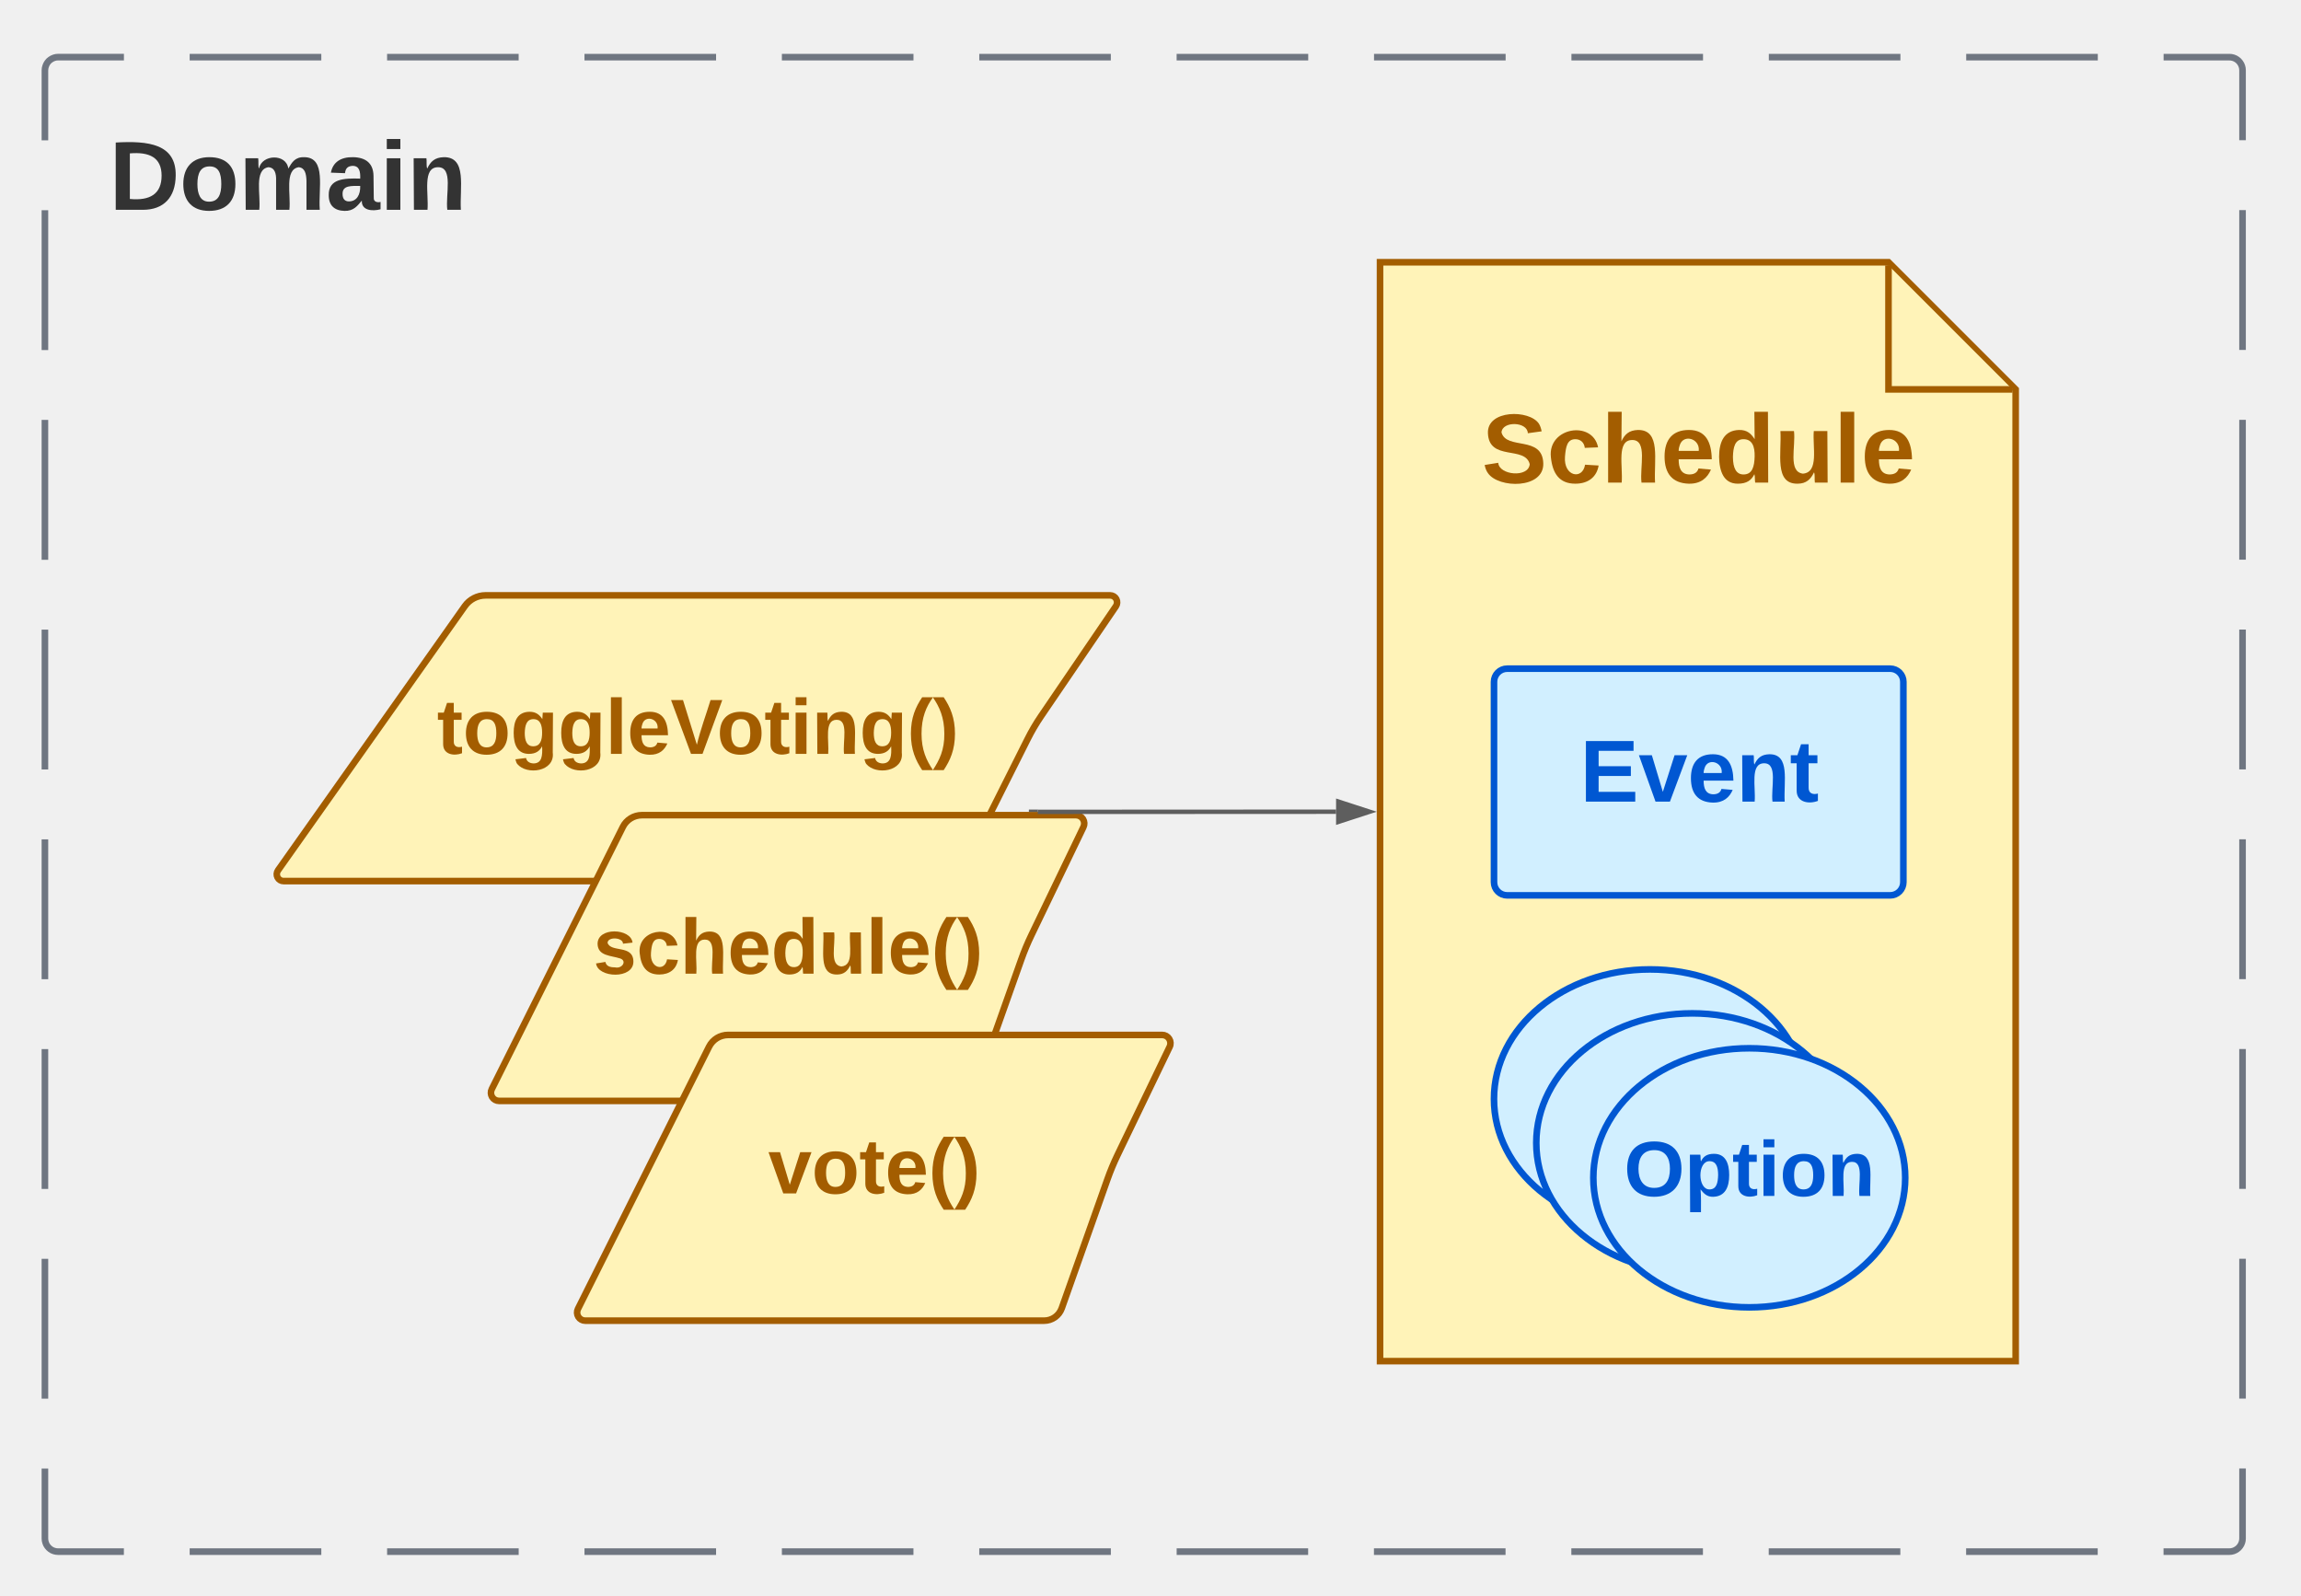
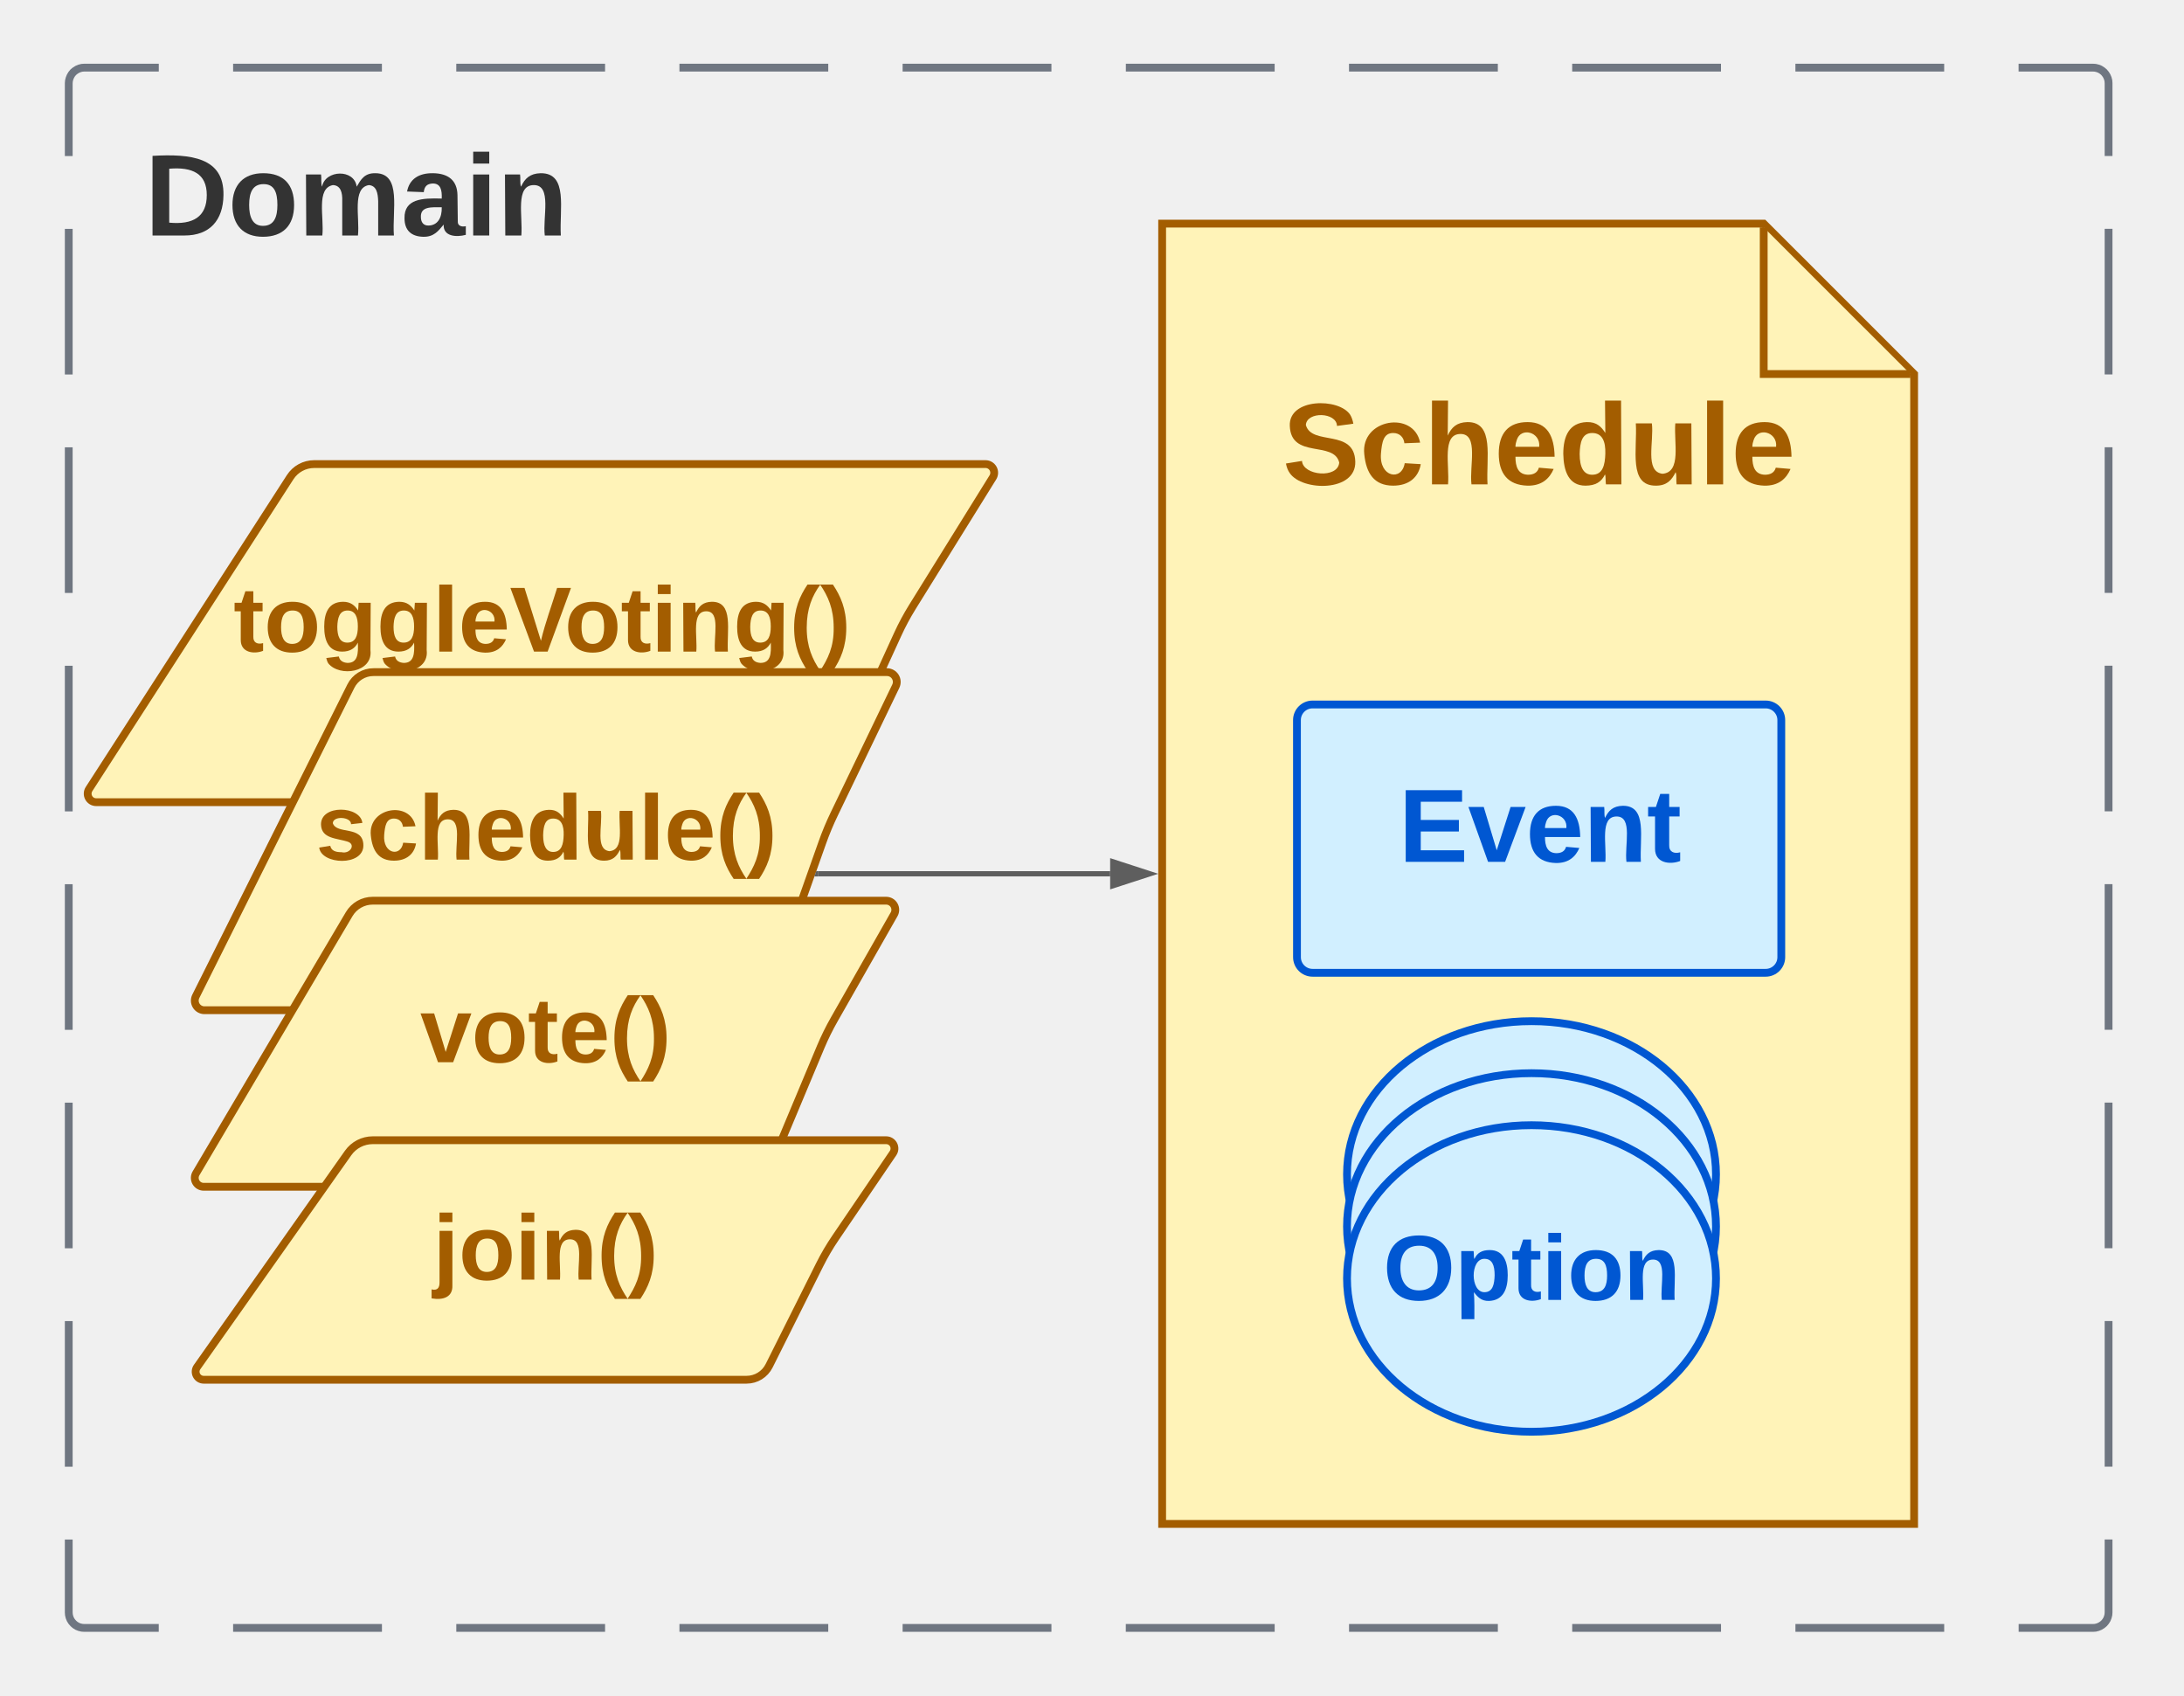
- <svg xmlns="http://www.w3.org/2000/svg" xmlns:ns1="lucid" xmlns:xlink="http://www.w3.org/1999/xlink" width="1047" height="726">
-   <g transform="translate(-415 -1414)" ns1:page-tab-id="w.GNWPnb0jZa">
-     <path d="M435.43 1446a6 6 0 0 1 6-6h988a6 6 0 0 1 6 6v668a6 6 0 0 1-6 6h-988a6 6 0 0 1-6-6z" fill-opacity="0" />
-     <path d="M501.3 1440h59.9m29.93 0H651m29.95 0h59.88m29.94 0h59.88m29.94 0h59.86m29.94 0h59.88m29.94 0h59.88m29.94 0h59.88m29.94 0h59.88m29.93 0h59.88m29.94 0h29.93l.94.07.92.22.86.35.8.5.72.6.6.72.5.8.36.88.22.9.07.95v31.8m0 31.82v63.62m0 31.8v63.63m0 31.8v63.63m0 31.8v63.62m0 31.8v63.63m0 31.8v63.63m0 31.8V2114l-.07.94-.22.9-.36.88-.5.8-.6.72-.72.6-.8.5-.87.37-.93.23-.94.07h-29.94m-29.95 0h-59.88m-29.93 0h-59.88m-29.94 0h-59.88m-29.94 0h-59.88m-29.94 0H950.4m-29.94 0h-59.88m-29.94 0h-59.87m-29.94 0h-59.88m-29.94 0h-59.87m-29.94 0h-59.9m-29.93 0h-29.94l-.94-.07-.92-.22-.87-.35-.8-.5-.7-.6-.62-.72-.5-.8-.35-.88-.22-.9-.07-.95v-31.8m0-31.82v-63.62m0-31.8v-63.63m0-31.8v-63.63m0-31.8v-63.62m0-31.8v-63.63m0-31.8v-63.63m0-31.8V1446l.08-.94.23-.9.36-.88.48-.8.6-.72.73-.6.8-.5.88-.37.9-.23.95-.07h29.94" stroke="#6f7681" stroke-width="3" fill="none" />
-     <path d="M626.5 1689.8a11.6 11.6 0 0 1 9.46-4.9h284.17a3.17 3.17 0 0 1 2.62 4.97l-34.1 50.08a90.06 90.06 0 0 0-6.06 10.33l-29.73 59.27a9.72 9.72 0 0 1-8.7 5.36H544.05a3.1 3.1 0 0 1-2.54-4.9z" stroke="#a35d00" stroke-width="3" fill="#fff3b8" />
-     <use xlink:href="#a" transform="matrix(1,0,0,1,538.0392,1684.912) translate(75.83333 72.11111)" />
-     <path d="M698.4 1790.28a9.7 9.7 0 0 1 8.7-5.37h197.5a3.77 3.77 0 0 1 3.38 5.42l-23.68 49.2a110.97 110.97 0 0 0-4.6 11.05l-20.83 58.7a8.5 8.5 0 0 1-8 5.64h-208.8a3.7 3.7 0 0 1-3.3-5.35z" stroke="#a35d00" stroke-width="3" fill="#fff3b8" />
-     <use xlink:href="#b" transform="matrix(1,0,0,1,636.0784,1784.912) translate(48.85802 72.11111)" />
-     <path d="M737.63 1890.28a9.7 9.7 0 0 1 8.68-5.37h197.5a3.77 3.77 0 0 1 3.4 5.42l-23.7 49.2a110.97 110.97 0 0 0-4.6 11.05l-20.8 58.7a8.5 8.5 0 0 1-8 5.64H681.3a3.7 3.7 0 0 1-3.32-5.35z" stroke="#a35d00" stroke-width="3" fill="#fff3b8" />
-     <use xlink:href="#c" transform="matrix(1,0,0,1,675.2941,1884.912) translate(89.30247 72.11111)" />
-     <path d="M440 1470.9a6 6 0 0 1 6-6h199.2a6 6 0 0 1 6 6v61.35a6 6 0 0 1-6 6H446a6 6 0 0 1-6-6z" stroke="#000" stroke-opacity="0" stroke-width="3" fill="#fff" fill-opacity="0" />
-     <use xlink:href="#d" transform="matrix(1,0,0,1,445,1469.912) translate(19.7037 39.55556)" />
-     <path d="M1042.94 1533.33h231.37l57.86 57.85v442.15h-289.22z" stroke="#a35d00" stroke-width="3" fill="#fff3b8" />
-     <path d="M1274.3 1534.76v56.42h56.43" stroke="#a35d00" stroke-width="3" fill="#fff3b8" />
-     <path d="M1094.8 1724.25a6 6 0 0 1 6-6h174.27a6 6 0 0 1 6 6v91.15a6 6 0 0 1-6 6H1100.8a6 6 0 0 1-6-6z" stroke="#0057d2" stroke-width="3" fill="#d1efff" />
-     <use xlink:href="#e" transform="matrix(1,0,0,1,1099.794,1723.246) translate(34.16667 55.5)" />
-     <path d="M1236.72 1914.04c0 32.55-31.77 58.94-70.96 58.94-39.2 0-70.97-26.4-70.97-58.94 0-32.56 31.76-58.95 70.96-58.95 39.2 0 70.96 26.38 70.96 58.94z" stroke="#0057d2" stroke-width="3" fill="#d1efff" />
-     <path d="M1069.9 1595.9a6 6 0 0 1 6-6h223.3a6 6 0 0 1 6 6v48a6 6 0 0 1-6 6h-223.3a6 6 0 0 1-6-6z" stroke="#000" stroke-opacity="0" stroke-width="2" fill="#fff" fill-opacity="0" />
-     <use xlink:href="#f" transform="matrix(1,0,0,1,1074.902,1594.912) translate(14.41975 38.68056)" />
-     <path d="M1255.96 1934.04c0 32.55-31.77 58.94-70.96 58.94-39.2 0-70.96-26.4-70.96-58.94 0-32.56 31.77-58.95 70.96-58.95 39.2 0 70.96 26.38 70.96 58.94z" stroke="#0057d2" stroke-width="3" fill="#d1efff" />
-     <path d="M1281.92 1949.9c0 32.57-31.77 58.96-70.96 58.96-39.2 0-70.96-26.4-70.96-58.95 0-32.54 31.77-58.94 70.96-58.94 39.2 0 70.96 26.4 70.96 58.95z" stroke="#0057d2" stroke-width="3" fill="#d1efff" />
-     <use xlink:href="#g" transform="matrix(1,0,0,1,1145,1895.965) translate(8.91858 62.19444)" />
-     <path d="M1022.94 1783.34l-135.75.07" stroke="#5e5e5e" stroke-width="2" fill="none" />
-     <path d="M1038.2 1783.34l-14.26 4.64v-9.27z" stroke="#5e5e5e" stroke-width="2" fill="#5e5e5e" />
-     <path d="M887.2 1783.4h-4v-1h4z" stroke="#5e5e5e" stroke-width=".05" fill="#5e5e5e" />
+ <svg xmlns="http://www.w3.org/2000/svg" xmlns:ns1="lucid" xmlns:xlink="http://www.w3.org/1999/xlink" width="840" height="652">
+   <g transform="translate(-409 -1494)" ns1:page-tab-id="w.GNWPnb0jZa">
+     <path d="M435.43 1526a6 6 0 0 1 6-6H1214a6 6 0 0 1 6 6v588a6 6 0 0 1-6 6H441.43a6 6 0 0 1-6-6z" fill-opacity="0" />
+     <path d="M498.66 1520h57.23m28.6 0h57.23m28.6 0h57.24m28.6 0h57.24m28.62 0h57.23m28.6 0h57.24m28.6 0h57.23m28.62 0h57.22m28.62 0h28.6l.94.07.9.22.88.35.8.5.72.6.6.72.5.8.37.88.23.9.07.95v28m0 28v56m0 28v56m0 28v56m0 28v56m0 28v56m0 28v56m0 28v28l-.07.94-.22.9-.35.88-.5.8-.6.72-.72.6-.8.5-.88.37-.9.23-.95.07h-28.6m-28.63 0h-57.22m-28.62 0h-57.23m-28.6 0h-57.24m-28.6 0H842m-28.6 0h-57.24m-28.6 0h-57.24m-28.6 0H584.5m-28.6 0h-57.24m-28.6 0h-28.63l-.94-.07-.92-.22-.87-.35-.8-.5-.7-.6-.62-.72-.5-.8-.35-.88-.22-.9-.07-.95v-28m0-28v-56m0-28v-56m0-28v-56m0-28v-56m0-28v-56m0-28v-56m0-28v-28l.08-.94.23-.9.36-.88.48-.8.6-.72.73-.6.8-.5.88-.37.9-.23.95-.07h28.62" stroke="#6f7681" stroke-width="3" fill="none" />
+     <path d="M520.6 1677.5a11 11 0 0 1 9.25-5.04h258.2a3.34 3.34 0 0 1 2.83 5.1l-30.94 49.8a94.47 94.47 0 0 0-5.66 10.55l-27.02 59.1a9.34 9.34 0 0 1-8.5 5.46H446a3.27 3.27 0 0 1-2.75-5.05z" stroke="#a35d00" stroke-width="3" fill="#fff3b8" />
+     <use xlink:href="#a" transform="matrix(1,0,0,1,440,1672.456) translate(58.83333 72.11111)" />
+     <path d="M543.96 1757.82a9.7 9.7 0 0 1 8.7-5.36h197.48a3.77 3.77 0 0 1 3.4 5.4l-23.7 49.2a110.97 110.97 0 0 0-4.6 11.05l-20.8 58.7a8.5 8.5 0 0 1-8.02 5.66h-208.8a3.7 3.7 0 0 1-3.3-5.37z" stroke="#a35d00" stroke-width="3" fill="#fff3b8" />
+     <use xlink:href="#b" transform="matrix(1,0,0,1,481.6327,1752.456) translate(48.85802 72.11111)" />
+     <path d="M543.3 1845.52a10.52 10.52 0 0 1 9.06-5.17h197.5a3.5 3.5 0 0 1 3.03 5.22l-22.97 40.34a99.4 99.4 0 0 0-5.3 10.75l-20.18 48.17a9.02 9.02 0 0 1-8.32 5.53h-208.8a3.42 3.42 0 0 1-2.93-5.16z" stroke="#a35d00" stroke-width="3" fill="#fff3b8" />
+     <use xlink:href="#c" transform="matrix(1,0,0,1,481.3439,1840.351) translate(89.30247 62.11111)" />
+     <path d="M542.9 1937.36a11.58 11.58 0 0 1 9.46-4.9h197.5a3.18 3.18 0 0 1 2.62 4.96L730.33 1970a90.14 90.14 0 0 0-6.06 10.33l-19.45 38.87a9.7 9.7 0 0 1-8.7 5.36H487.36a3.1 3.1 0 0 1-2.54-4.9z" stroke="#a35d00" stroke-width="3" fill="#fff3b8" />
+     <use xlink:href="#d" transform="matrix(1,0,0,1,481.3439,1932.456) translate(94.24074 53.61111)" />
+     <path d="M440 1546a6 6 0 0 1 6-6h199.2a6 6 0 0 1 6 6v61.33a6 6 0 0 1-6 6H446a6 6 0 0 1-6-6z" stroke="#000" stroke-opacity="0" stroke-width="3" fill="#fff" fill-opacity="0" />
+     <use xlink:href="#e" transform="matrix(1,0,0,1,445,1545) translate(19.7037 39.55556)" />
+     <path d="M855.98 1580h231.37l57.85 57.84V2080H855.98z" stroke="#a35d00" stroke-width="3" fill="#fff3b8" />
+     <path d="M1087.35 1581.43v56.4h56.42" stroke="#a35d00" stroke-width="3" fill="#fff3b8" />
+     <path d="M907.83 1770.9a6 6 0 0 1 6-6h174.28a6 6 0 0 1 6 6v91.17a6 6 0 0 1-6 6H913.84a6 6 0 0 1-6-6z" stroke="#0057d2" stroke-width="3" fill="#d1efff" />
+     <use xlink:href="#f" transform="matrix(1,0,0,1,912.8328,1769.912) translate(34.16667 55.5)" />
+     <path d="M1069 1945.6c0 32.57-31.77 58.96-70.96 58.96-39.2 0-70.96-26.4-70.96-58.95 0-32.54 31.77-58.93 70.96-58.93 39.2 0 70.96 26.4 70.96 58.94z" stroke="#0057d2" stroke-width="3" fill="#d1efff" />
+     <path d="M882.94 1642.58a6 6 0 0 1 6-6h223.3a6 6 0 0 1 6 6v48a6 6 0 0 1-6 6h-223.3a6 6 0 0 1-6-6z" stroke="#000" stroke-opacity="0" stroke-width="2" fill="#fff" fill-opacity="0" />
+     <use xlink:href="#g" transform="matrix(1,0,0,1,887.9412,1641.579) translate(14.41975 38.68056)" />
+     <path d="M1069 1965.6c0 32.57-31.77 58.96-70.96 58.96-39.2 0-70.96-26.4-70.96-58.95 0-32.54 31.77-58.93 70.96-58.93 39.2 0 70.96 26.4 70.96 58.94z" stroke="#0057d2" stroke-width="3" fill="#d1efff" />
+     <path d="M1069 1985.6c0 32.57-31.77 58.96-70.96 58.96-39.2 0-70.96-26.4-70.96-58.95 0-32.54 31.77-58.93 70.96-58.93 39.2 0 70.96 26.4 70.96 58.94z" stroke="#0057d2" stroke-width="3" fill="#d1efff" />
+     <use xlink:href="#h" transform="matrix(1,0,0,1,932.0775,1931.667) translate(8.91858 62.19444)" />
+     <path d="M835.98 1830H723.62" stroke="#5e5e5e" stroke-width="2" fill="none" />
+     <path d="M851.24 1830l-14.26 4.63v-9.27z" stroke="#5e5e5e" stroke-width="2" fill="#5e5e5e" />
+     <path d="M723.64 1831h-1.38l.7-2h.68z" stroke="#5e5e5e" stroke-width=".05" fill="#5e5e5e" />
    <defs>
-       <path fill="#a35d00" d="M115-3C79 11 28 4 28-45v-112H4v-33h27l15-45h31v45h36v33H77v99c-1 23 16 31 38 25v30" id="h" />
-       <path fill="#a35d00" d="M110-194c64 0 96 36 96 99 0 64-35 99-97 99-61 0-95-36-95-99 0-62 34-99 96-99zm-1 164c35 0 45-28 45-65 0-40-10-65-43-65-34 0-45 26-45 65 0 36 10 65 43 65" id="i" />
-       <path fill="#a35d00" d="M195-6C206 82 75 100 31 46c-4-6-6-13-8-21l49-6c3 16 16 24 34 25 40 0 42-37 40-79-11 22-30 35-61 35-53 0-70-43-70-97 0-56 18-96 73-97 30 0 46 14 59 34l2-30h47zm-90-29c32 0 41-27 41-63 0-35-9-62-40-62-32 0-39 29-40 63 0 36 9 62 39 62" id="j" />
-       <path fill="#a35d00" d="M25 0v-261h50V0H25" id="k" />
-       <path fill="#a35d00" d="M185-48c-13 30-37 53-82 52C43 2 14-33 14-96s30-98 90-98c62 0 83 45 84 108H66c0 31 8 55 39 56 18 0 30-7 34-22zm-45-69c5-46-57-63-70-21-2 6-4 13-4 21h74" id="l" />
-       <path fill="#a35d00" d="M147 0H94L2-248h55l64 206c17-72 42-137 63-206h54" id="m" />
-       <path fill="#a35d00" d="M25-224v-37h50v37H25zM25 0v-190h50V0H25" id="n" />
-       <path fill="#a35d00" d="M135-194c87-1 58 113 63 194h-50c-7-57 23-157-34-157-59 0-34 97-39 157H25l-1-190h47c2 12-1 28 3 38 12-26 28-41 61-42" id="o" />
-       <path fill="#a35d00" d="M67-93c0 74 22 123 53 168H70C40 30 18-18 18-93s22-123 52-168h50c-32 44-53 94-53 168" id="p" />
-       <path fill="#a35d00" d="M102-93c0 74-22 123-52 168H0C30 29 54-18 53-93c0-74-22-123-53-168h50c30 45 52 94 52 168" id="q" />
+       <path fill="#a35d00" d="M115-3C79 11 28 4 28-45v-112H4v-33h27l15-45h31v45h36v33H77v99c-1 23 16 31 38 25v30" id="i" />
+       <path fill="#a35d00" d="M110-194c64 0 96 36 96 99 0 64-35 99-97 99-61 0-95-36-95-99 0-62 34-99 96-99zm-1 164c35 0 45-28 45-65 0-40-10-65-43-65-34 0-45 26-45 65 0 36 10 65 43 65" id="j" />
+       <path fill="#a35d00" d="M195-6C206 82 75 100 31 46c-4-6-6-13-8-21l49-6c3 16 16 24 34 25 40 0 42-37 40-79-11 22-30 35-61 35-53 0-70-43-70-97 0-56 18-96 73-97 30 0 46 14 59 34l2-30h47zm-90-29c32 0 41-27 41-63 0-35-9-62-40-62-32 0-39 29-40 63 0 36 9 62 39 62" id="k" />
+       <path fill="#a35d00" d="M25 0v-261h50V0H25" id="l" />
+       <path fill="#a35d00" d="M185-48c-13 30-37 53-82 52C43 2 14-33 14-96s30-98 90-98c62 0 83 45 84 108H66c0 31 8 55 39 56 18 0 30-7 34-22zm-45-69c5-46-57-63-70-21-2 6-4 13-4 21h74" id="m" />
+       <path fill="#a35d00" d="M147 0H94L2-248h55l64 206c17-72 42-137 63-206h54" id="n" />
+       <path fill="#a35d00" d="M25-224v-37h50v37H25zM25 0v-190h50V0H25" id="o" />
+       <path fill="#a35d00" d="M135-194c87-1 58 113 63 194h-50c-7-57 23-157-34-157-59 0-34 97-39 157H25l-1-190h47c2 12-1 28 3 38 12-26 28-41 61-42" id="p" />
+       <path fill="#a35d00" d="M67-93c0 74 22 123 53 168H70C40 30 18-18 18-93s22-123 52-168h50c-32 44-53 94-53 168" id="q" />
+       <path fill="#a35d00" d="M102-93c0 74-22 123-52 168H0C30 29 54-18 53-93c0-74-22-123-53-168h50c30 45 52 94 52 168" id="r" />
      <g id="a">
-         <use transform="matrix(0.09876543,0,0,0.09876543,0,0)" xlink:href="#h" />
-         <use transform="matrix(0.09876543,0,0,0.09876543,11.75309,0)" xlink:href="#i" />
-         <use transform="matrix(0.09876543,0,0,0.09876543,33.38272,0)" xlink:href="#j" />
-         <use transform="matrix(0.09876543,0,0,0.09876543,55.01235,0)" xlink:href="#j" />
-         <use transform="matrix(0.09876543,0,0,0.09876543,76.64198,0)" xlink:href="#k" />
-         <use transform="matrix(0.09876543,0,0,0.09876543,86.51852,0)" xlink:href="#l" />
-         <use transform="matrix(0.09876543,0,0,0.09876543,106.2716,0)" xlink:href="#m" />
-         <use transform="matrix(0.09876543,0,0,0.09876543,127.3086,0)" xlink:href="#i" />
-         <use transform="matrix(0.09876543,0,0,0.09876543,148.9383,0)" xlink:href="#h" />
-         <use transform="matrix(0.09876543,0,0,0.09876543,160.6914,0)" xlink:href="#n" />
-         <use transform="matrix(0.09876543,0,0,0.09876543,170.5679,0)" xlink:href="#o" />
-         <use transform="matrix(0.09876543,0,0,0.09876543,192.1975,0)" xlink:href="#j" />
-         <use transform="matrix(0.09876543,0,0,0.09876543,213.8272,0)" xlink:href="#p" />
-         <use transform="matrix(0.09876543,0,0,0.09876543,225.5802,0)" xlink:href="#q" />
+         <use transform="matrix(0.09876543,0,0,0.09876543,0,0)" xlink:href="#i" />
+         <use transform="matrix(0.09876543,0,0,0.09876543,11.75309,0)" xlink:href="#j" />
+         <use transform="matrix(0.09876543,0,0,0.09876543,33.38272,0)" xlink:href="#k" />
+         <use transform="matrix(0.09876543,0,0,0.09876543,55.01235,0)" xlink:href="#k" />
+         <use transform="matrix(0.09876543,0,0,0.09876543,76.64198,0)" xlink:href="#l" />
+         <use transform="matrix(0.09876543,0,0,0.09876543,86.51852,0)" xlink:href="#m" />
+         <use transform="matrix(0.09876543,0,0,0.09876543,106.2716,0)" xlink:href="#n" />
+         <use transform="matrix(0.09876543,0,0,0.09876543,127.3086,0)" xlink:href="#j" />
+         <use transform="matrix(0.09876543,0,0,0.09876543,148.9383,0)" xlink:href="#i" />
+         <use transform="matrix(0.09876543,0,0,0.09876543,160.6914,0)" xlink:href="#o" />
+         <use transform="matrix(0.09876543,0,0,0.09876543,170.5679,0)" xlink:href="#p" />
+         <use transform="matrix(0.09876543,0,0,0.09876543,192.1975,0)" xlink:href="#k" />
+         <use transform="matrix(0.09876543,0,0,0.09876543,213.8272,0)" xlink:href="#q" />
+         <use transform="matrix(0.09876543,0,0,0.09876543,225.5802,0)" xlink:href="#r" />
      </g>
-       <path fill="#a35d00" d="M137-138c1-29-70-34-71-4 15 46 118 7 119 86 1 83-164 76-172 9l43-7c4 19 20 25 44 25 33 8 57-30 24-41C81-84 22-81 20-136c-2-80 154-74 161-7" id="r" />
-       <path fill="#a35d00" d="M190-63c-7 42-38 67-86 67-59 0-84-38-90-98-12-110 154-137 174-36l-49 2c-2-19-15-32-35-32-30 0-35 28-38 64-6 74 65 87 74 30" id="s" />
-       <path fill="#a35d00" d="M114-157C55-157 80-60 75 0H25v-261h50l-1 109c12-26 28-41 61-42 86-1 58 113 63 194h-50c-7-57 23-157-34-157" id="t" />
-       <path fill="#a35d00" d="M88-194c31-1 46 15 58 34l-1-101h50l1 261h-48c-2-10 0-23-3-31C134-8 116 4 84 4 32 4 16-41 15-95c0-56 19-97 73-99zm17 164c33 0 40-30 41-66 1-37-9-64-41-64s-38 30-39 65c0 43 13 65 39 65" id="u" />
-       <path fill="#a35d00" d="M85 4C-2 5 27-109 22-190h50c7 57-23 150 33 157 60-5 35-97 40-157h50l1 190h-47c-2-12 1-28-3-38-12 25-28 42-61 42" id="v" />
+       <path fill="#a35d00" d="M137-138c1-29-70-34-71-4 15 46 118 7 119 86 1 83-164 76-172 9l43-7c4 19 20 25 44 25 33 8 57-30 24-41C81-84 22-81 20-136c-2-80 154-74 161-7" id="s" />
+       <path fill="#a35d00" d="M190-63c-7 42-38 67-86 67-59 0-84-38-90-98-12-110 154-137 174-36l-49 2c-2-19-15-32-35-32-30 0-35 28-38 64-6 74 65 87 74 30" id="t" />
+       <path fill="#a35d00" d="M114-157C55-157 80-60 75 0H25v-261h50l-1 109c12-26 28-41 61-42 86-1 58 113 63 194h-50c-7-57 23-157-34-157" id="u" />
+       <path fill="#a35d00" d="M88-194c31-1 46 15 58 34l-1-101h50l1 261h-48c-2-10 0-23-3-31C134-8 116 4 84 4 32 4 16-41 15-95c0-56 19-97 73-99zm17 164c33 0 40-30 41-66 1-37-9-64-41-64s-38 30-39 65c0 43 13 65 39 65" id="v" />
+       <path fill="#a35d00" d="M85 4C-2 5 27-109 22-190h50c7 57-23 150 33 157 60-5 35-97 40-157h50l1 190h-47c-2-12 1-28-3-38-12 25-28 42-61 42" id="w" />
      <g id="b">
-         <use transform="matrix(0.09876543,0,0,0.09876543,0,0)" xlink:href="#r" />
-         <use transform="matrix(0.09876543,0,0,0.09876543,19.75309,0)" xlink:href="#s" />
-         <use transform="matrix(0.09876543,0,0,0.09876543,39.50617,0)" xlink:href="#t" />
-         <use transform="matrix(0.09876543,0,0,0.09876543,61.1358,0)" xlink:href="#l" />
-         <use transform="matrix(0.09876543,0,0,0.09876543,80.88889,0)" xlink:href="#u" />
-         <use transform="matrix(0.09876543,0,0,0.09876543,102.5185,0)" xlink:href="#v" />
-         <use transform="matrix(0.09876543,0,0,0.09876543,124.1481,0)" xlink:href="#k" />
-         <use transform="matrix(0.09876543,0,0,0.09876543,134.0247,0)" xlink:href="#l" />
-         <use transform="matrix(0.09876543,0,0,0.09876543,153.7778,0)" xlink:href="#p" />
-         <use transform="matrix(0.09876543,0,0,0.09876543,165.5309,0)" xlink:href="#q" />
+         <use transform="matrix(0.09876543,0,0,0.09876543,0,0)" xlink:href="#s" />
+         <use transform="matrix(0.09876543,0,0,0.09876543,19.75309,0)" xlink:href="#t" />
+         <use transform="matrix(0.09876543,0,0,0.09876543,39.50617,0)" xlink:href="#u" />
+         <use transform="matrix(0.09876543,0,0,0.09876543,61.1358,0)" xlink:href="#m" />
+         <use transform="matrix(0.09876543,0,0,0.09876543,80.88889,0)" xlink:href="#v" />
+         <use transform="matrix(0.09876543,0,0,0.09876543,102.5185,0)" xlink:href="#w" />
+         <use transform="matrix(0.09876543,0,0,0.09876543,124.1481,0)" xlink:href="#l" />
+         <use transform="matrix(0.09876543,0,0,0.09876543,134.0247,0)" xlink:href="#m" />
+         <use transform="matrix(0.09876543,0,0,0.09876543,153.7778,0)" xlink:href="#q" />
+         <use transform="matrix(0.09876543,0,0,0.09876543,165.5309,0)" xlink:href="#r" />
      </g>
-       <path fill="#a35d00" d="M128 0H69L1-190h53L99-40l48-150h52" id="w" />
+       <path fill="#a35d00" d="M128 0H69L1-190h53L99-40l48-150h52" id="x" />
      <g id="c">
-         <use transform="matrix(0.09876543,0,0,0.09876543,0,0)" xlink:href="#w" />
-         <use transform="matrix(0.09876543,0,0,0.09876543,19.75309,0)" xlink:href="#i" />
-         <use transform="matrix(0.09876543,0,0,0.09876543,41.38272,0)" xlink:href="#h" />
-         <use transform="matrix(0.09876543,0,0,0.09876543,53.1358,0)" xlink:href="#l" />
-         <use transform="matrix(0.09876543,0,0,0.09876543,72.88889,0)" xlink:href="#p" />
-         <use transform="matrix(0.09876543,0,0,0.09876543,84.64198,0)" xlink:href="#q" />
+         <use transform="matrix(0.09876543,0,0,0.09876543,0,0)" xlink:href="#x" />
+         <use transform="matrix(0.09876543,0,0,0.09876543,19.75309,0)" xlink:href="#j" />
+         <use transform="matrix(0.09876543,0,0,0.09876543,41.38272,0)" xlink:href="#i" />
+         <use transform="matrix(0.09876543,0,0,0.09876543,53.1358,0)" xlink:href="#m" />
+         <use transform="matrix(0.09876543,0,0,0.09876543,72.88889,0)" xlink:href="#q" />
+         <use transform="matrix(0.09876543,0,0,0.09876543,84.64198,0)" xlink:href="#r" />
      </g>
-       <path fill="#333" d="M24-248c120-7 223 5 221 122C244-46 201 0 124 0H24v-248zM76-40c74 7 117-18 117-86 0-67-45-88-117-82v168" id="x" />
-       <path fill="#333" d="M110-194c64 0 96 36 96 99 0 64-35 99-97 99-61 0-95-36-95-99 0-62 34-99 96-99zm-1 164c35 0 45-28 45-65 0-40-10-65-43-65-34 0-45 26-45 65 0 36 10 65 43 65" id="y" />
-       <path fill="#333" d="M220-157c-53 9-28 100-34 157h-49v-107c1-27-5-49-29-50C55-147 81-57 75 0H25l-1-190h47c2 12-1 28 3 38 10-53 101-56 108 0 13-22 24-43 59-42 82 1 51 116 57 194h-49v-107c-1-25-5-48-29-50" id="z" />
-       <path fill="#333" d="M133-34C117-15 103 5 69 4 32 3 11-16 11-54c-1-60 55-63 116-61 1-26-3-47-28-47-18 1-26 9-28 27l-52-2c7-38 36-58 82-57s74 22 75 68l1 82c-1 14 12 18 25 15v27c-30 8-71 5-69-32zm-48 3c29 0 43-24 42-57-32 0-66-3-65 30 0 17 8 27 23 27" id="A" />
-       <path fill="#333" d="M25-224v-37h50v37H25zM25 0v-190h50V0H25" id="B" />
-       <path fill="#333" d="M135-194c87-1 58 113 63 194h-50c-7-57 23-157-34-157-59 0-34 97-39 157H25l-1-190h47c2 12-1 28 3 38 12-26 28-41 61-42" id="C" />
+       <path fill="#a35d00" d="M25-224v-37h50v37H25zM75 22c2 45-34 59-81 51V38c22 5 31-5 31-27v-201h50V22" id="y" />
      <g id="d">
-         <use transform="matrix(0.1234568,0,0,0.1234568,0,0)" xlink:href="#x" />
-         <use transform="matrix(0.1234568,0,0,0.1234568,31.97531,0)" xlink:href="#y" />
-         <use transform="matrix(0.1234568,0,0,0.1234568,59.01235,0)" xlink:href="#z" />
-         <use transform="matrix(0.1234568,0,0,0.1234568,98.51852,0)" xlink:href="#A" />
-         <use transform="matrix(0.1234568,0,0,0.1234568,123.2099,0)" xlink:href="#B" />
-         <use transform="matrix(0.1234568,0,0,0.1234568,135.5556,0)" xlink:href="#C" />
+         <use transform="matrix(0.09876543,0,0,0.09876543,0,0)" xlink:href="#y" />
+         <use transform="matrix(0.09876543,0,0,0.09876543,9.876543,0)" xlink:href="#j" />
+         <use transform="matrix(0.09876543,0,0,0.09876543,31.50617,0)" xlink:href="#o" />
+         <use transform="matrix(0.09876543,0,0,0.09876543,41.38272,0)" xlink:href="#p" />
+         <use transform="matrix(0.09876543,0,0,0.09876543,63.01235,0)" xlink:href="#q" />
+         <use transform="matrix(0.09876543,0,0,0.09876543,74.76543,0)" xlink:href="#r" />
      </g>
-       <path fill="#0057d2" d="M24 0v-248h195v40H76v63h132v40H76v65h150V0H24" id="D" />
-       <path fill="#0057d2" d="M128 0H69L1-190h53L99-40l48-150h52" id="E" />
-       <path fill="#0057d2" d="M185-48c-13 30-37 53-82 52C43 2 14-33 14-96s30-98 90-98c62 0 83 45 84 108H66c0 31 8 55 39 56 18 0 30-7 34-22zm-45-69c5-46-57-63-70-21-2 6-4 13-4 21h74" id="F" />
-       <path fill="#0057d2" d="M135-194c87-1 58 113 63 194h-50c-7-57 23-157-34-157-59 0-34 97-39 157H25l-1-190h47c2 12-1 28 3 38 12-26 28-41 61-42" id="G" />
-       <path fill="#0057d2" d="M115-3C79 11 28 4 28-45v-112H4v-33h27l15-45h31v45h36v33H77v99c-1 23 16 31 38 25v30" id="H" />
+       <path fill="#333" d="M24-248c120-7 223 5 221 122C244-46 201 0 124 0H24v-248zM76-40c74 7 117-18 117-86 0-67-45-88-117-82v168" id="z" />
+       <path fill="#333" d="M110-194c64 0 96 36 96 99 0 64-35 99-97 99-61 0-95-36-95-99 0-62 34-99 96-99zm-1 164c35 0 45-28 45-65 0-40-10-65-43-65-34 0-45 26-45 65 0 36 10 65 43 65" id="A" />
+       <path fill="#333" d="M220-157c-53 9-28 100-34 157h-49v-107c1-27-5-49-29-50C55-147 81-57 75 0H25l-1-190h47c2 12-1 28 3 38 10-53 101-56 108 0 13-22 24-43 59-42 82 1 51 116 57 194h-49v-107c-1-25-5-48-29-50" id="B" />
+       <path fill="#333" d="M133-34C117-15 103 5 69 4 32 3 11-16 11-54c-1-60 55-63 116-61 1-26-3-47-28-47-18 1-26 9-28 27l-52-2c7-38 36-58 82-57s74 22 75 68l1 82c-1 14 12 18 25 15v27c-30 8-71 5-69-32zm-48 3c29 0 43-24 42-57-32 0-66-3-65 30 0 17 8 27 23 27" id="C" />
+       <path fill="#333" d="M25-224v-37h50v37H25zM25 0v-190h50V0H25" id="D" />
+       <path fill="#333" d="M135-194c87-1 58 113 63 194h-50c-7-57 23-157-34-157-59 0-34 97-39 157H25l-1-190h47c2 12-1 28 3 38 12-26 28-41 61-42" id="E" />
      <g id="e">
-         <use transform="matrix(0.1111111,0,0,0.1111111,0,0)" xlink:href="#D" />
-         <use transform="matrix(0.1111111,0,0,0.1111111,26.66667,0)" xlink:href="#E" />
-         <use transform="matrix(0.1111111,0,0,0.1111111,48.88889,0)" xlink:href="#F" />
-         <use transform="matrix(0.1111111,0,0,0.1111111,71.11111,0)" xlink:href="#G" />
-         <use transform="matrix(0.1111111,0,0,0.1111111,95.44444,0)" xlink:href="#H" />
+         <use transform="matrix(0.1234568,0,0,0.1234568,0,0)" xlink:href="#z" />
+         <use transform="matrix(0.1234568,0,0,0.1234568,31.97531,0)" xlink:href="#A" />
+         <use transform="matrix(0.1234568,0,0,0.1234568,59.01235,0)" xlink:href="#B" />
+         <use transform="matrix(0.1234568,0,0,0.1234568,98.51852,0)" xlink:href="#C" />
+         <use transform="matrix(0.1234568,0,0,0.1234568,123.2099,0)" xlink:href="#D" />
+         <use transform="matrix(0.1234568,0,0,0.1234568,135.5556,0)" xlink:href="#E" />
      </g>
-       <path fill="#a35d00" d="M169-182c-1-43-94-46-97-3 18 66 151 10 154 114 3 95-165 93-204 36-6-8-10-19-12-30l50-8c3 46 112 56 116 5-17-69-150-10-154-114-4-87 153-88 188-35 5 8 8 18 10 28" id="I" />
+       <path fill="#0057d2" d="M24 0v-248h195v40H76v63h132v40H76v65h150V0H24" id="F" />
+       <path fill="#0057d2" d="M128 0H69L1-190h53L99-40l48-150h52" id="G" />
+       <path fill="#0057d2" d="M185-48c-13 30-37 53-82 52C43 2 14-33 14-96s30-98 90-98c62 0 83 45 84 108H66c0 31 8 55 39 56 18 0 30-7 34-22zm-45-69c5-46-57-63-70-21-2 6-4 13-4 21h74" id="H" />
+       <path fill="#0057d2" d="M135-194c87-1 58 113 63 194h-50c-7-57 23-157-34-157-59 0-34 97-39 157H25l-1-190h47c2 12-1 28 3 38 12-26 28-41 61-42" id="I" />
+       <path fill="#0057d2" d="M115-3C79 11 28 4 28-45v-112H4v-33h27l15-45h31v45h36v33H77v99c-1 23 16 31 38 25v30" id="J" />
      <g id="f">
-         <use transform="matrix(0.1234568,0,0,0.1234568,0,0)" xlink:href="#I" />
-         <use transform="matrix(0.1234568,0,0,0.1234568,29.62963,0)" xlink:href="#s" />
-         <use transform="matrix(0.1234568,0,0,0.1234568,54.32099,0)" xlink:href="#t" />
-         <use transform="matrix(0.1234568,0,0,0.1234568,81.35802,0)" xlink:href="#l" />
-         <use transform="matrix(0.1234568,0,0,0.1234568,106.0494,0)" xlink:href="#u" />
-         <use transform="matrix(0.1234568,0,0,0.1234568,133.0864,0)" xlink:href="#v" />
-         <use transform="matrix(0.1234568,0,0,0.1234568,160.1235,0)" xlink:href="#k" />
-         <use transform="matrix(0.1234568,0,0,0.1234568,172.4691,0)" xlink:href="#l" />
+         <use transform="matrix(0.1111111,0,0,0.1111111,0,0)" xlink:href="#F" />
+         <use transform="matrix(0.1111111,0,0,0.1111111,26.66667,0)" xlink:href="#G" />
+         <use transform="matrix(0.1111111,0,0,0.1111111,48.88889,0)" xlink:href="#H" />
+         <use transform="matrix(0.1111111,0,0,0.1111111,71.11111,0)" xlink:href="#I" />
+         <use transform="matrix(0.1111111,0,0,0.1111111,95.44444,0)" xlink:href="#J" />
      </g>
-       <path fill="#0057d2" d="M140-251c80 0 125 45 125 126S219 4 139 4C58 4 15-44 15-125s44-126 125-126zm-1 214c52 0 73-35 73-88 0-50-21-86-72-86-52 0-73 35-73 86s22 88 72 88" id="J" />
-       <path fill="#0057d2" d="M135-194c53 0 70 44 70 98 0 56-19 98-73 100-31 1-45-17-59-34 3 33 2 69 2 105H25l-1-265h48c2 10 0 23 3 31 11-24 29-35 60-35zM114-30c33 0 39-31 40-66 0-38-9-64-40-64-56 0-55 130 0 130" id="K" />
-       <path fill="#0057d2" d="M25-224v-37h50v37H25zM25 0v-190h50V0H25" id="L" />
-       <path fill="#0057d2" d="M110-194c64 0 96 36 96 99 0 64-35 99-97 99-61 0-95-36-95-99 0-62 34-99 96-99zm-1 164c35 0 45-28 45-65 0-40-10-65-43-65-34 0-45 26-45 65 0 36 10 65 43 65" id="M" />
+       <path fill="#a35d00" d="M169-182c-1-43-94-46-97-3 18 66 151 10 154 114 3 95-165 93-204 36-6-8-10-19-12-30l50-8c3 46 112 56 116 5-17-69-150-10-154-114-4-87 153-88 188-35 5 8 8 18 10 28" id="K" />
      <g id="g">
-         <use transform="matrix(0.09876543,0,0,0.09876543,0,0)" xlink:href="#J" />
-         <use transform="matrix(0.09876543,0,0,0.09876543,27.65432,0)" xlink:href="#K" />
-         <use transform="matrix(0.09876543,0,0,0.09876543,49.28395,0)" xlink:href="#H" />
-         <use transform="matrix(0.09876543,0,0,0.09876543,61.03704,0)" xlink:href="#L" />
-         <use transform="matrix(0.09876543,0,0,0.09876543,70.91358,0)" xlink:href="#M" />
-         <use transform="matrix(0.09876543,0,0,0.09876543,92.54321,0)" xlink:href="#G" />
+         <use transform="matrix(0.1234568,0,0,0.1234568,0,0)" xlink:href="#K" />
+         <use transform="matrix(0.1234568,0,0,0.1234568,29.62963,0)" xlink:href="#t" />
+         <use transform="matrix(0.1234568,0,0,0.1234568,54.32099,0)" xlink:href="#u" />
+         <use transform="matrix(0.1234568,0,0,0.1234568,81.35802,0)" xlink:href="#m" />
+         <use transform="matrix(0.1234568,0,0,0.1234568,106.0494,0)" xlink:href="#v" />
+         <use transform="matrix(0.1234568,0,0,0.1234568,133.0864,0)" xlink:href="#w" />
+         <use transform="matrix(0.1234568,0,0,0.1234568,160.1235,0)" xlink:href="#l" />
+         <use transform="matrix(0.1234568,0,0,0.1234568,172.4691,0)" xlink:href="#m" />
+       </g>
+       <path fill="#0057d2" d="M140-251c80 0 125 45 125 126S219 4 139 4C58 4 15-44 15-125s44-126 125-126zm-1 214c52 0 73-35 73-88 0-50-21-86-72-86-52 0-73 35-73 86s22 88 72 88" id="L" />
+       <path fill="#0057d2" d="M135-194c53 0 70 44 70 98 0 56-19 98-73 100-31 1-45-17-59-34 3 33 2 69 2 105H25l-1-265h48c2 10 0 23 3 31 11-24 29-35 60-35zM114-30c33 0 39-31 40-66 0-38-9-64-40-64-56 0-55 130 0 130" id="M" />
+       <path fill="#0057d2" d="M25-224v-37h50v37H25zM25 0v-190h50V0H25" id="N" />
+       <path fill="#0057d2" d="M110-194c64 0 96 36 96 99 0 64-35 99-97 99-61 0-95-36-95-99 0-62 34-99 96-99zm-1 164c35 0 45-28 45-65 0-40-10-65-43-65-34 0-45 26-45 65 0 36 10 65 43 65" id="O" />
+       <g id="h">
+         <use transform="matrix(0.09876543,0,0,0.09876543,0,0)" xlink:href="#L" />
+         <use transform="matrix(0.09876543,0,0,0.09876543,27.65432,0)" xlink:href="#M" />
+         <use transform="matrix(0.09876543,0,0,0.09876543,49.28395,0)" xlink:href="#J" />
+         <use transform="matrix(0.09876543,0,0,0.09876543,61.03704,0)" xlink:href="#N" />
+         <use transform="matrix(0.09876543,0,0,0.09876543,70.91358,0)" xlink:href="#O" />
+         <use transform="matrix(0.09876543,0,0,0.09876543,92.54321,0)" xlink:href="#I" />
      </g>
    </defs>
  </g>
</svg>
